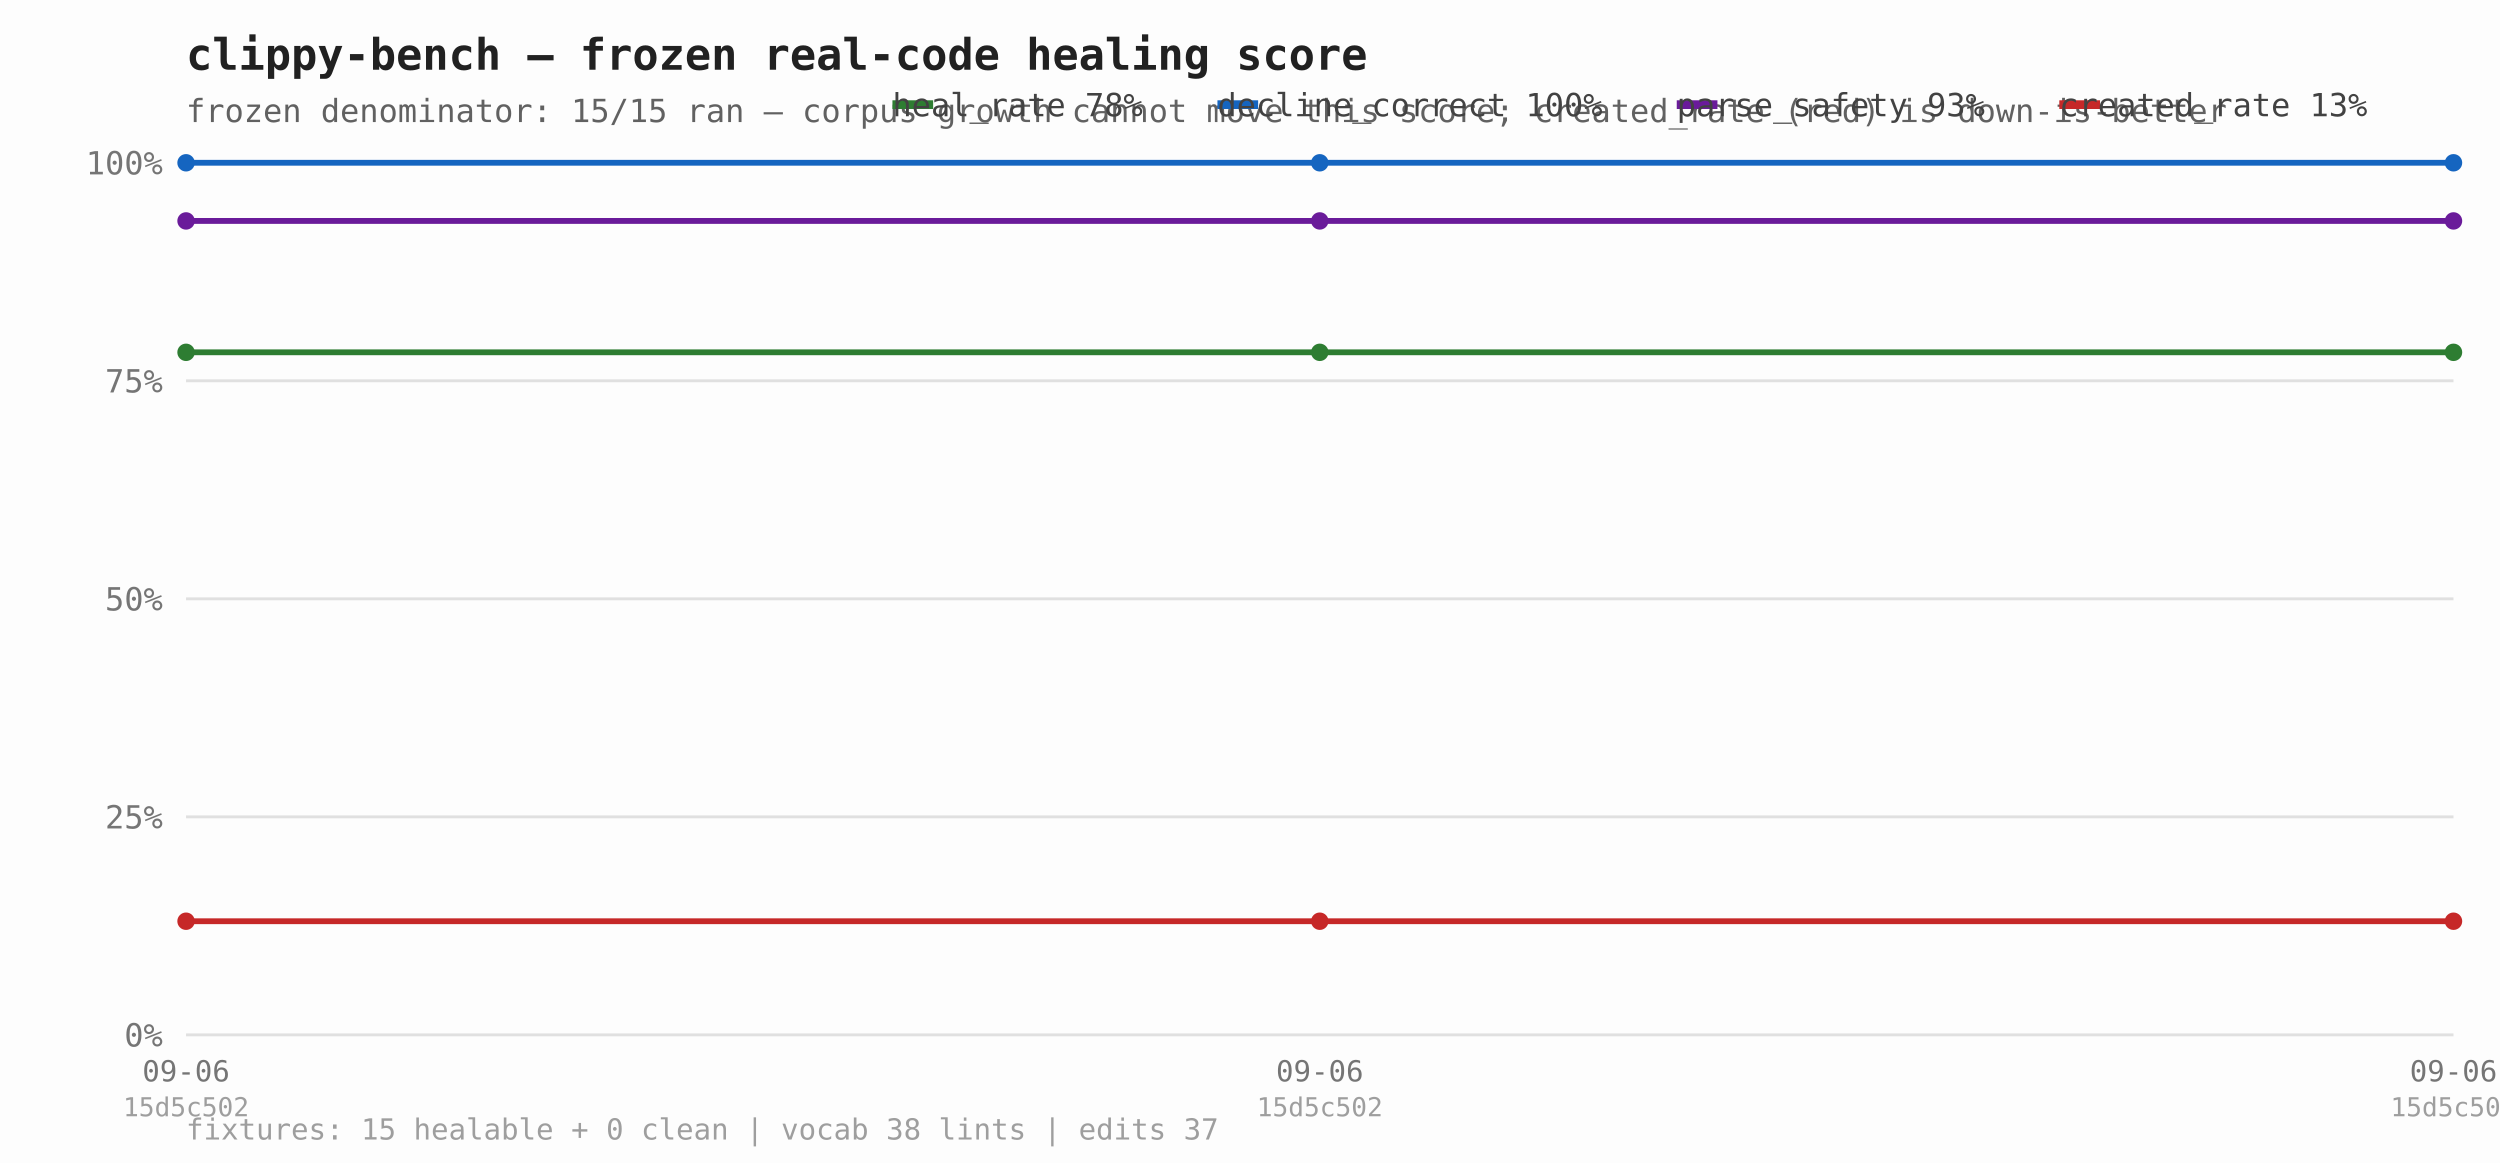
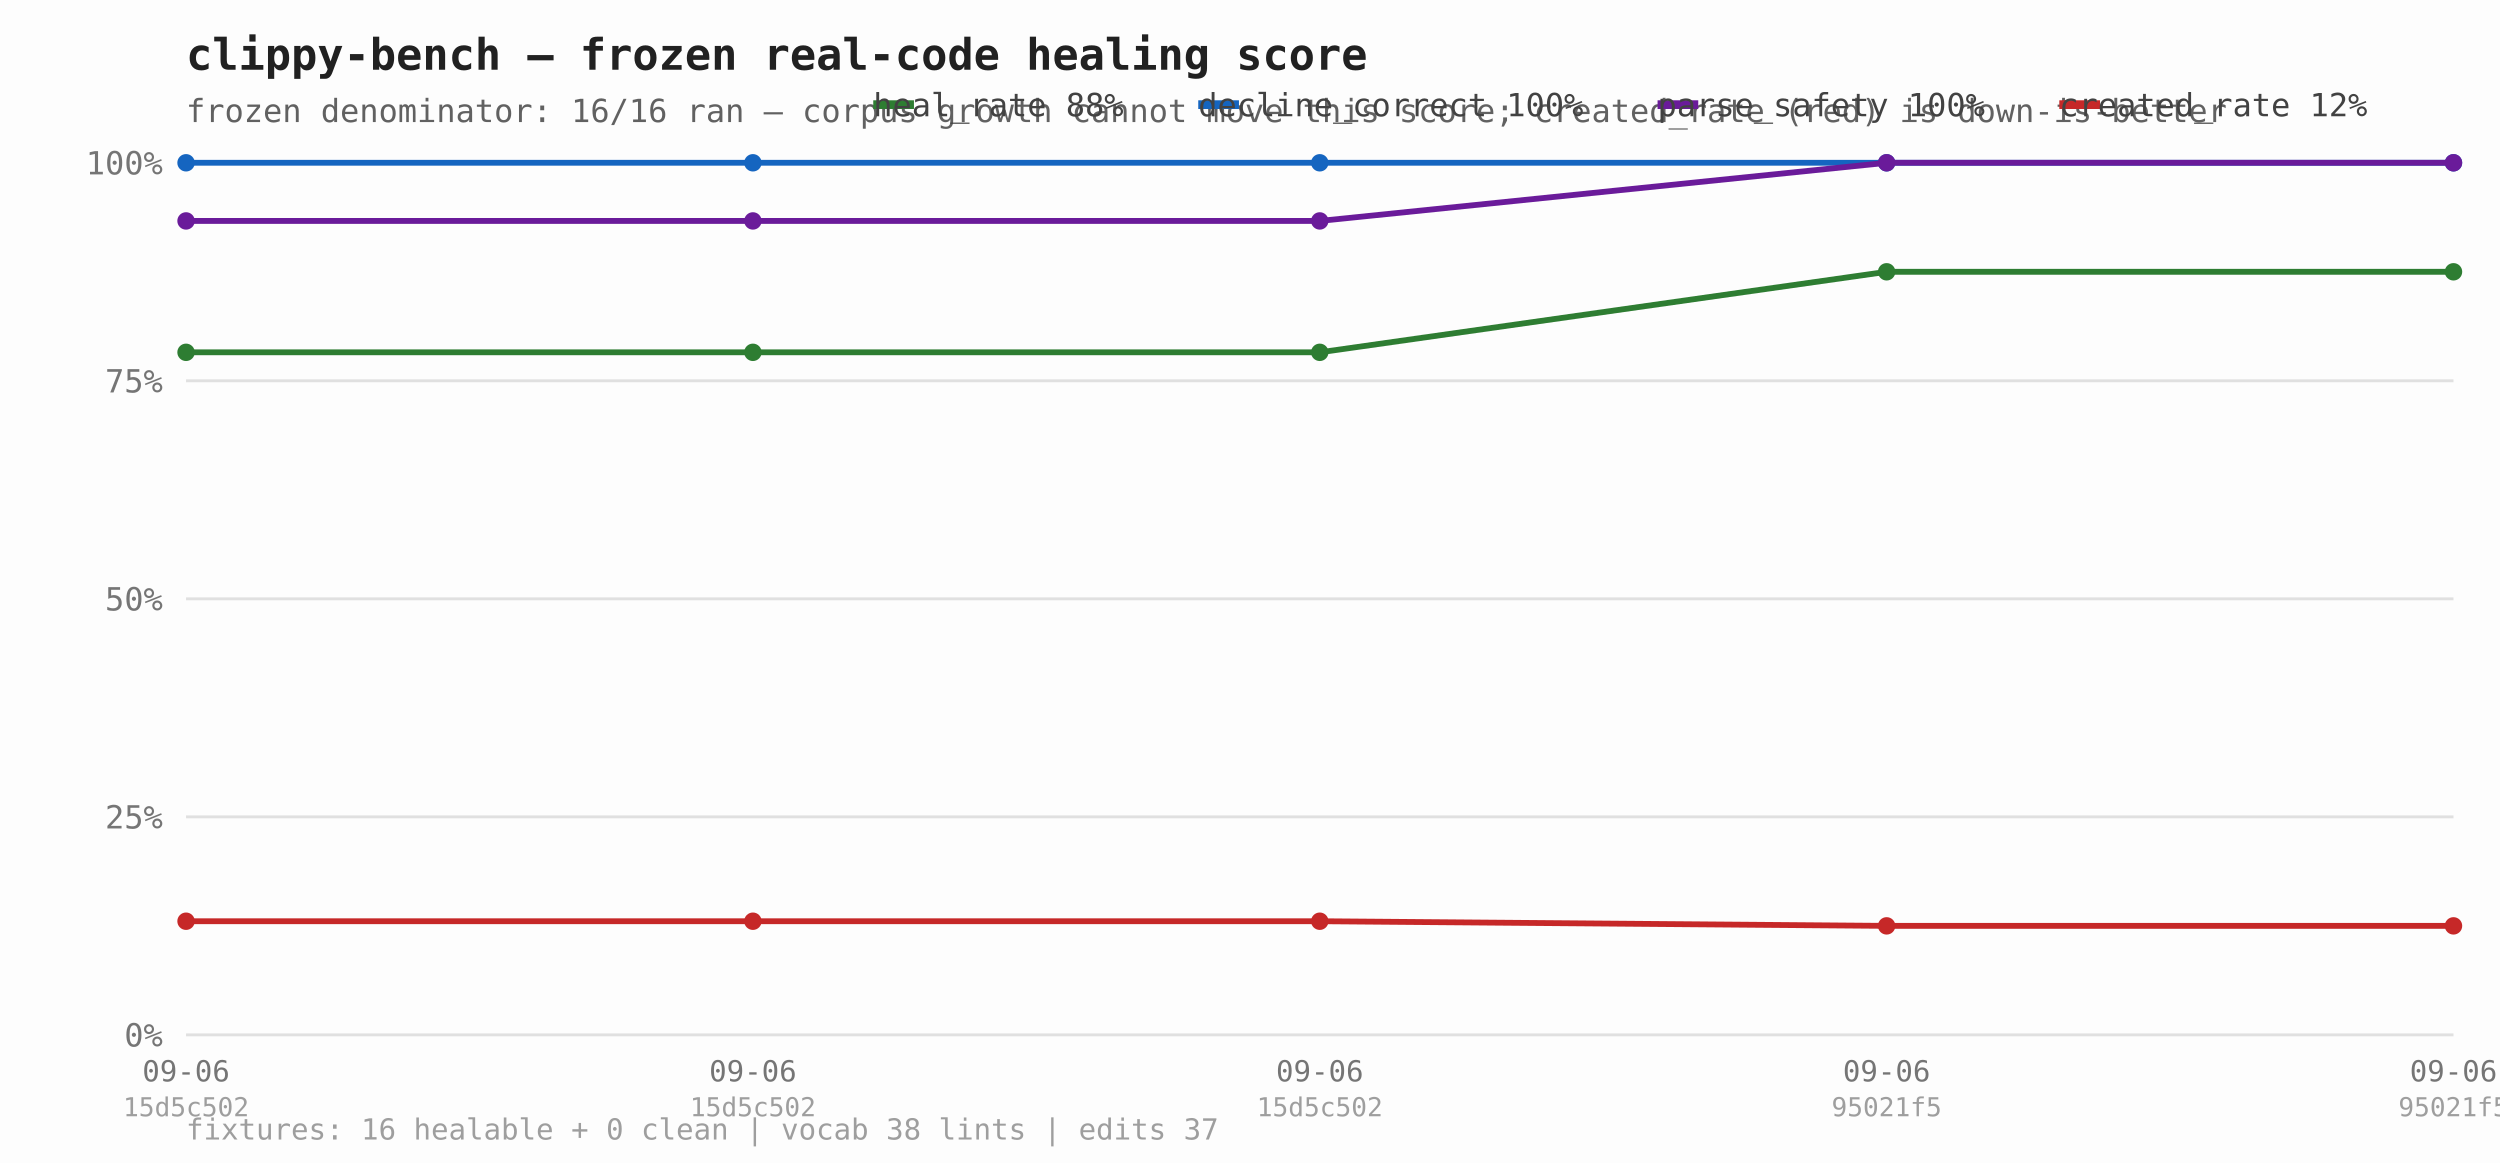
<svg xmlns="http://www.w3.org/2000/svg" width="860" height="400" viewBox="0 0 860 400" font-family="ui-monospace,Menlo,monospace">
  <rect width="100%" height="100%" fill="#fdfdfd" />
  <text x="64" y="24" font-size="15" font-weight="bold" fill="#212121">clippy-bench — frozen real-code healing score</text>
-   <text x="64" y="42" font-size="11" fill="#616161">frozen denominator: 15/15 ran — corpus growth cannot move this score; created_rate (red) is down-is-better</text>
+   <text x="64" y="42" font-size="11" fill="#616161">frozen denominator: 16/16 ran — corpus growth cannot move this score; created_rate (red) is down-is-better</text>
  <line x1="64" y1="356.0" x2="844" y2="356.0" stroke="#e0e0e0" stroke-width="1" />
  <text x="56" y="360.0" font-size="11" fill="#757575" text-anchor="end">0%</text>
  <line x1="64" y1="281.0" x2="844" y2="281.0" stroke="#e0e0e0" stroke-width="1" />
  <text x="56" y="285.0" font-size="11" fill="#757575" text-anchor="end">25%</text>
  <line x1="64" y1="206.0" x2="844" y2="206.0" stroke="#e0e0e0" stroke-width="1" />
  <text x="56" y="210.0" font-size="11" fill="#757575" text-anchor="end">50%</text>
  <line x1="64" y1="131.0" x2="844" y2="131.0" stroke="#e0e0e0" stroke-width="1" />
  <text x="56" y="135.0" font-size="11" fill="#757575" text-anchor="end">75%</text>
  <line x1="64" y1="56.0" x2="844" y2="56.0" stroke="#e0e0e0" stroke-width="1" />
  <text x="56" y="60.0" font-size="11" fill="#757575" text-anchor="end">100%</text>
  <line x1="708.4" y1="36" x2="722.4" y2="36" stroke="#c62828" stroke-width="3" />
-   <text x="708.4" y="40" font-size="11" fill="#424242">created_rate 13%</text>
-   <line x1="576.8" y1="36" x2="590.8" y2="36" stroke="#6a1b9a" stroke-width="3" />
-   <text x="576.8" y="40" font-size="11" fill="#424242">parse_safety 93%</text>
-   <line x1="418.8" y1="36" x2="432.8" y2="36" stroke="#1565c0" stroke-width="3" />
-   <text x="418.8" y="40" font-size="11" fill="#424242">decline_correct 100%</text>
-   <line x1="307.0" y1="36" x2="321.0" y2="36" stroke="#2e7d32" stroke-width="3" />
-   <text x="307.0" y="40" font-size="11" fill="#424242">heal_rate 78%</text>
-   <path d="M 64.0 121.2 L 454.0 121.2 L 844.0 121.2" fill="none" stroke="#2e7d32" stroke-width="2" stroke-linejoin="round" stroke-linecap="round" />
+   <text x="708.4" y="40" font-size="11" fill="#424242">created_rate 12%</text>
+   <line x1="570.2" y1="36" x2="584.2" y2="36" stroke="#6a1b9a" stroke-width="3" />
+   <text x="570.2" y="40" font-size="11" fill="#424242">parse_safety 100%</text>
+   <line x1="412.2" y1="36" x2="426.2" y2="36" stroke="#1565c0" stroke-width="3" />
+   <text x="412.2" y="40" font-size="11" fill="#424242">decline_correct 100%</text>
+   <line x1="300.4" y1="36" x2="314.4" y2="36" stroke="#2e7d32" stroke-width="3" />
+   <text x="300.4" y="40" font-size="11" fill="#424242">heal_rate 88%</text>
+   <path d="M 64.0 121.2 L 259.0 121.2 L 454.0 121.2 L 649.0 93.5 L 844.0 93.5" fill="none" stroke="#2e7d32" stroke-width="2" stroke-linejoin="round" stroke-linecap="round" />
  <circle cx="64.0" cy="121.2" r="3" fill="#2e7d32" />
+   <circle cx="259.0" cy="121.2" r="3" fill="#2e7d32" />
  <circle cx="454.0" cy="121.2" r="3" fill="#2e7d32" />
-   <circle cx="844.0" cy="121.2" r="3" fill="#2e7d32" />
-   <path d="M 64.0 56.0 L 454.0 56.0 L 844.0 56.0" fill="none" stroke="#1565c0" stroke-width="2" stroke-linejoin="round" stroke-linecap="round" />
+   <circle cx="649.0" cy="93.5" r="3" fill="#2e7d32" />
+   <circle cx="844.0" cy="93.5" r="3" fill="#2e7d32" />
+   <path d="M 64.0 56.0 L 259.0 56.0 L 454.0 56.0 L 649.0 56.0 L 844.0 56.0" fill="none" stroke="#1565c0" stroke-width="2" stroke-linejoin="round" stroke-linecap="round" />
  <circle cx="64.0" cy="56.0" r="3" fill="#1565c0" />
+   <circle cx="259.0" cy="56.0" r="3" fill="#1565c0" />
  <circle cx="454.0" cy="56.0" r="3" fill="#1565c0" />
+   <circle cx="649.0" cy="56.0" r="3" fill="#1565c0" />
  <circle cx="844.0" cy="56.0" r="3" fill="#1565c0" />
-   <path d="M 64.0 76.0 L 454.0 76.0 L 844.0 76.0" fill="none" stroke="#6a1b9a" stroke-width="2" stroke-linejoin="round" stroke-linecap="round" />
+   <path d="M 64.0 76.0 L 259.0 76.0 L 454.0 76.0 L 649.0 56.0 L 844.0 56.0" fill="none" stroke="#6a1b9a" stroke-width="2" stroke-linejoin="round" stroke-linecap="round" />
  <circle cx="64.0" cy="76.0" r="3" fill="#6a1b9a" />
+   <circle cx="259.0" cy="76.0" r="3" fill="#6a1b9a" />
  <circle cx="454.0" cy="76.0" r="3" fill="#6a1b9a" />
-   <circle cx="844.0" cy="76.0" r="3" fill="#6a1b9a" />
-   <path d="M 64.0 316.9 L 454.0 316.9 L 844.0 316.9" fill="none" stroke="#c62828" stroke-width="2" stroke-linejoin="round" stroke-linecap="round" />
+   <circle cx="649.0" cy="56.0" r="3" fill="#6a1b9a" />
+   <circle cx="844.0" cy="56.0" r="3" fill="#6a1b9a" />
+   <path d="M 64.0 316.9 L 259.0 316.9 L 454.0 316.9 L 649.0 318.5 L 844.0 318.5" fill="none" stroke="#c62828" stroke-width="2" stroke-linejoin="round" stroke-linecap="round" />
  <circle cx="64.0" cy="316.9" r="3" fill="#c62828" />
+   <circle cx="259.0" cy="316.9" r="3" fill="#c62828" />
  <circle cx="454.0" cy="316.9" r="3" fill="#c62828" />
-   <circle cx="844.0" cy="316.9" r="3" fill="#c62828" />
+   <circle cx="649.0" cy="318.5" r="3" fill="#c62828" />
+   <circle cx="844.0" cy="318.5" r="3" fill="#c62828" />
  <text x="64.0" y="372.0" font-size="10" fill="#757575" text-anchor="middle">09-06</text>
  <text x="64.0" y="384.0" font-size="9" fill="#9e9e9e" text-anchor="middle">15d5c502</text>
+   <text x="259.0" y="372.0" font-size="10" fill="#757575" text-anchor="middle">09-06</text>
+   <text x="259.0" y="384.0" font-size="9" fill="#9e9e9e" text-anchor="middle">15d5c502</text>
  <text x="454.0" y="372.0" font-size="10" fill="#757575" text-anchor="middle">09-06</text>
  <text x="454.0" y="384.0" font-size="9" fill="#9e9e9e" text-anchor="middle">15d5c502</text>
+   <text x="649.0" y="372.0" font-size="10" fill="#757575" text-anchor="middle">09-06</text>
+   <text x="649.0" y="384.0" font-size="9" fill="#9e9e9e" text-anchor="middle">95021f5</text>
  <text x="844.0" y="372.0" font-size="10" fill="#757575" text-anchor="middle">09-06</text>
-   <text x="844.0" y="384.0" font-size="9" fill="#9e9e9e" text-anchor="middle">15d5c502</text>
-   <text x="64" y="392.0" font-size="10" fill="#9e9e9e">fixtures: 15 healable + 0 clean | vocab 38 lints | edits 37</text>
+   <text x="844.0" y="384.0" font-size="9" fill="#9e9e9e" text-anchor="middle">95021f5</text>
+   <text x="64" y="392.0" font-size="10" fill="#9e9e9e">fixtures: 16 healable + 0 clean | vocab 38 lints | edits 37</text>
</svg>
